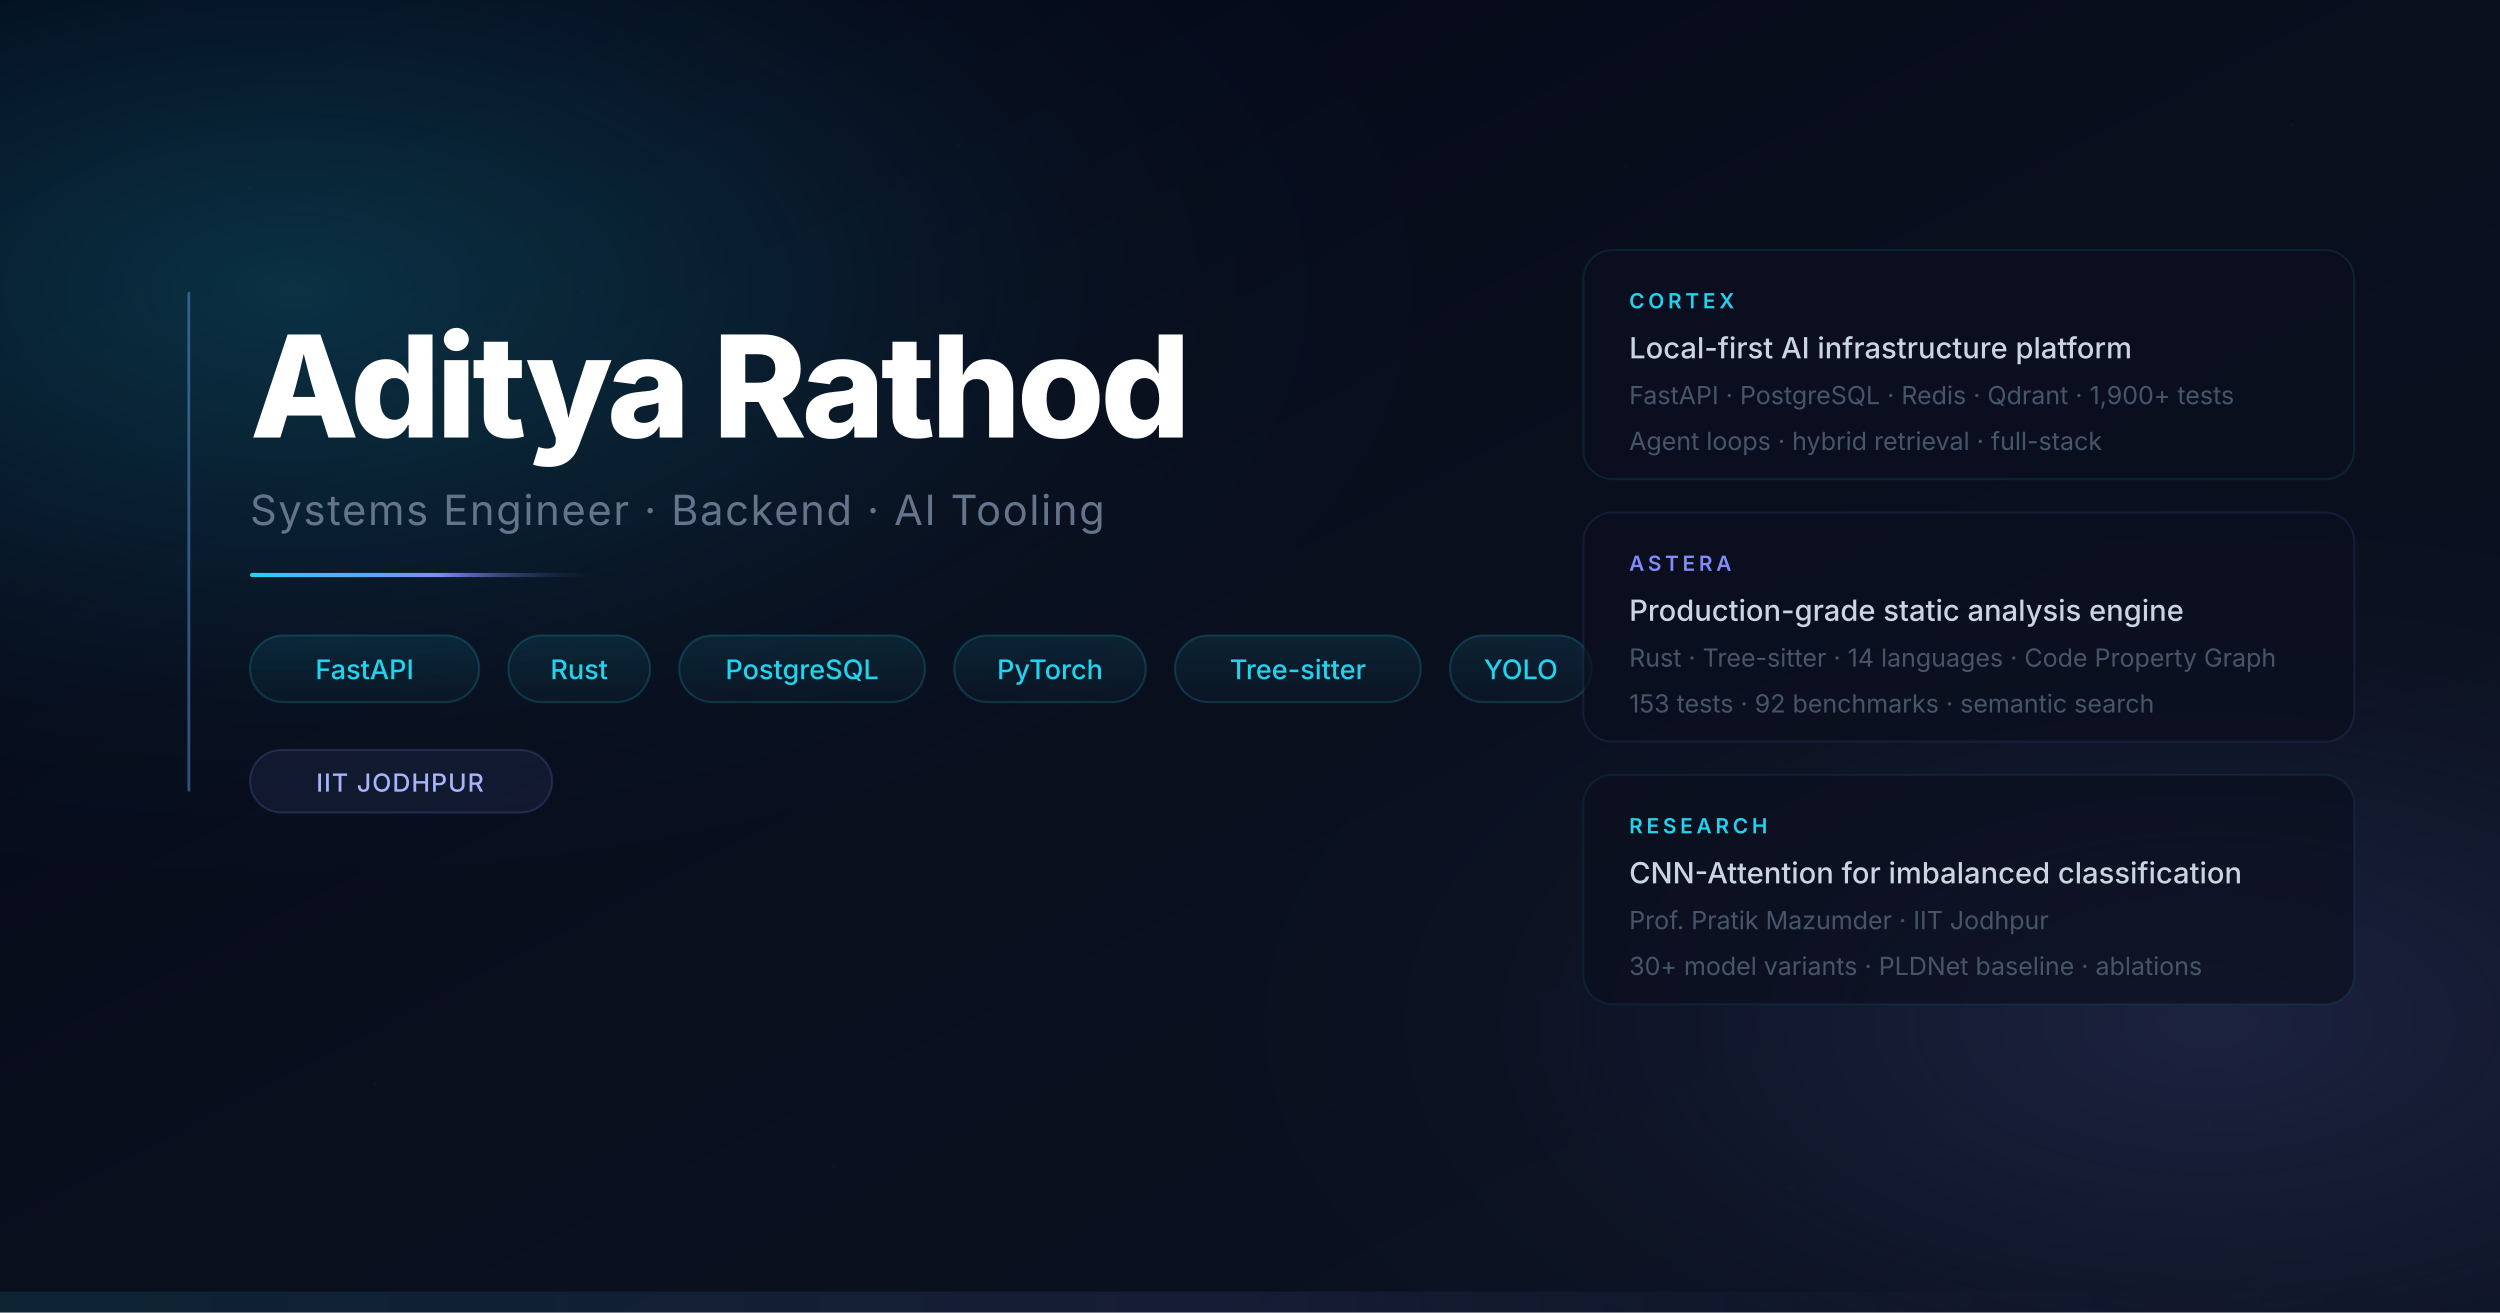
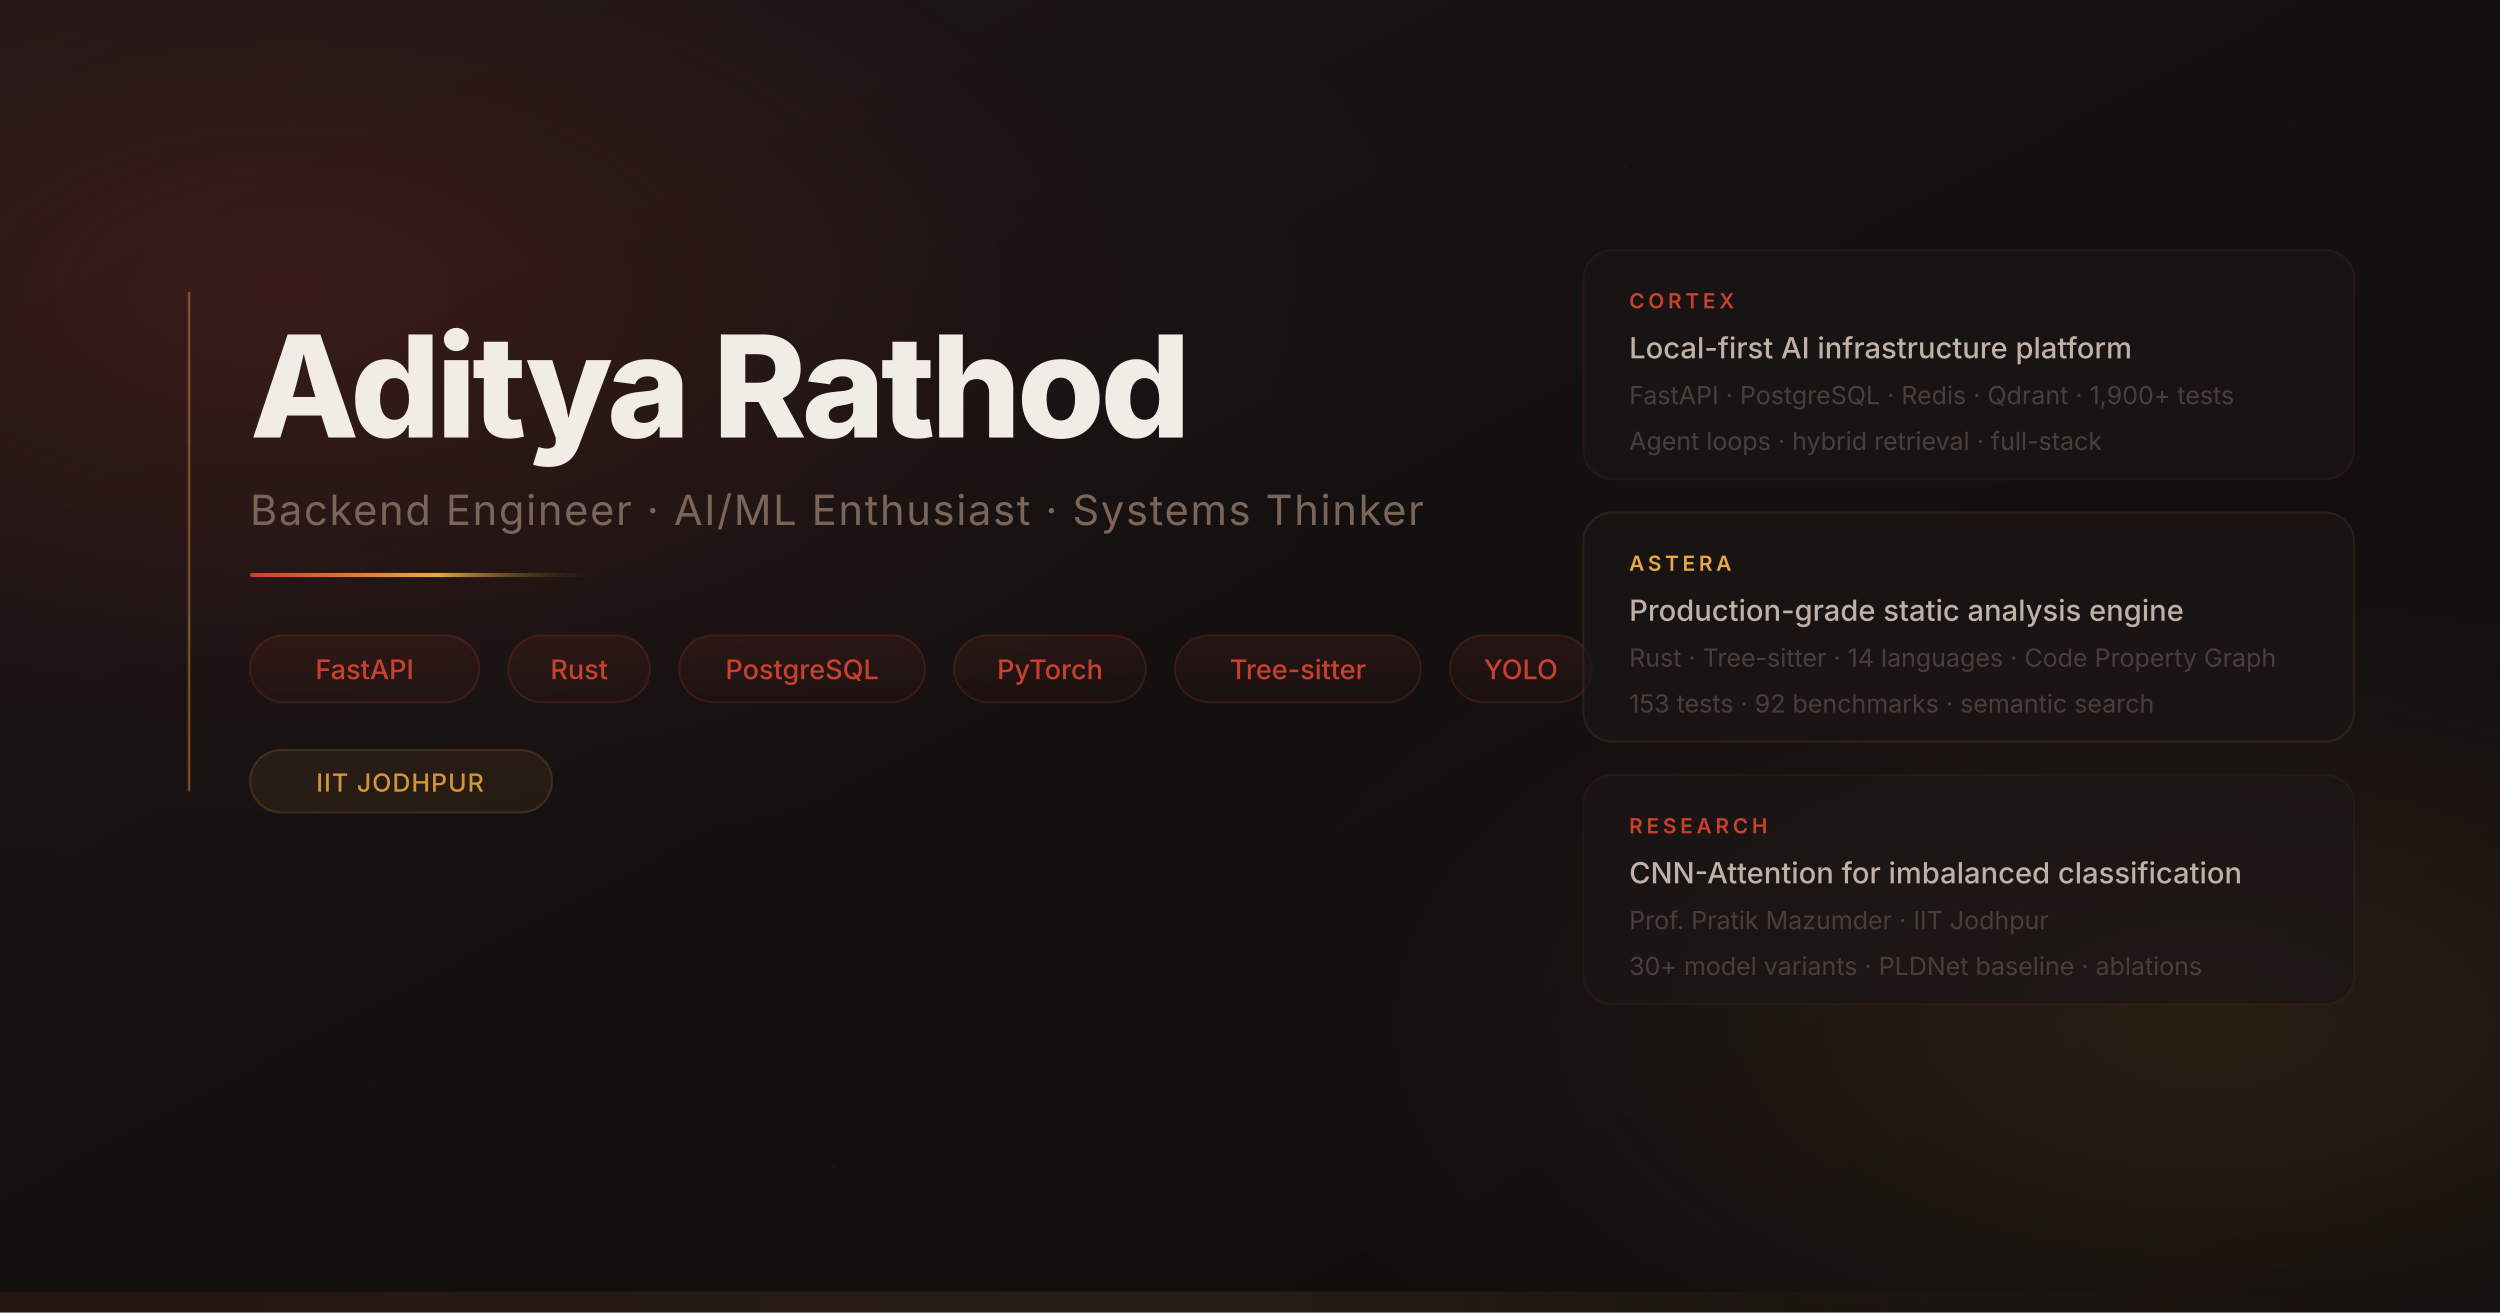
<svg xmlns="http://www.w3.org/2000/svg" width="1200" height="630" viewBox="0 0 1200 630">
  <defs>
    <linearGradient id="bg" x1="0%" y1="0%" x2="100%" y2="100%">
-       <stop offset="0%" stop-color="#020617" />
-       <stop offset="50%" stop-color="#0a0f1e" />
-       <stop offset="100%" stop-color="#0c1222" />
+       <stop offset="0%" stop-color="#1c1616" />
+       <stop offset="50%" stop-color="#141010" />
+       <stop offset="100%" stop-color="#100d0d" />
    </linearGradient>
    <radialGradient id="glow-tl" cx="12%" cy="22%" r="50%">
-       <stop offset="0%" stop-color="rgba(34,211,238,0.20)" />
-       <stop offset="60%" stop-color="rgba(34,211,238,0.03)" />
+       <stop offset="0%" stop-color="rgba(200,64,46,0.18)" />
+       <stop offset="60%" stop-color="rgba(200,64,46,0.03)" />
      <stop offset="100%" stop-color="transparent" />
    </radialGradient>
    <radialGradient id="glow-br" cx="88%" cy="78%" r="45%">
-       <stop offset="0%" stop-color="rgba(129,140,248,0.14)" />
-       <stop offset="60%" stop-color="rgba(129,140,248,0.02)" />
+       <stop offset="0%" stop-color="rgba(212,148,58,0.12)" />
+       <stop offset="60%" stop-color="rgba(212,148,58,0.02)" />
      <stop offset="100%" stop-color="transparent" />
    </radialGradient>
    <linearGradient id="line" x1="0%" y1="0%" x2="100%" y2="0%">
-       <stop offset="0%" stop-color="#22d3ee" />
-       <stop offset="50%" stop-color="#818cf8" />
+       <stop offset="0%" stop-color="#c8402e" />
+       <stop offset="50%" stop-color="#e8a848" />
      <stop offset="100%" stop-color="transparent" />
    </linearGradient>
    <linearGradient id="pill-fill" x1="0%" y1="0%" x2="0%" y2="100%">
-       <stop offset="0%" stop-color="rgba(34,211,238,0.10)" />
-       <stop offset="100%" stop-color="rgba(34,211,238,0.03)" />
+       <stop offset="0%" stop-color="rgba(200,64,46,0.10)" />
+       <stop offset="100%" stop-color="rgba(200,64,46,0.03)" />
    </linearGradient>
  </defs>
  <rect width="1200" height="630" fill="url(#bg)" />
  <rect width="1200" height="630" fill="url(#glow-tl)" />
  <rect width="1200" height="630" fill="url(#glow-br)" />
-   <g opacity="0.025" fill="#22d3ee">
+   <g opacity="0.025" fill="#c8402e">
    <circle cx="120" cy="90" r="1.2" />
    <circle cx="280" cy="140" r="0.8" />
    <circle cx="460" cy="70" r="1" />
    <circle cx="620" cy="150" r="0.7" />
    <circle cx="780" cy="80" r="1.1" />
    <circle cx="940" cy="130" r="0.9" />
    <circle cx="1100" cy="60" r="1" />
    <circle cx="180" cy="520" r="0.9" />
    <circle cx="400" cy="560" r="1.1" />
    <circle cx="640" cy="530" r="0.8" />
    <circle cx="860" cy="570" r="1" />
    <circle cx="1060" cy="540" r="0.9" />
  </g>
  <rect x="90" y="140" width="2" height="240" fill="url(#line)" opacity="0.45" rx="1" />
-   <text x="120" y="210" font-family="'Inter','SF Pro Display',system-ui,sans-serif" font-size="68" font-weight="800" fill="#ffffff" letter-spacing="-0.03em">Aditya Rathod</text>
-   <text x="120" y="252" font-family="'Inter','SF Pro Display',system-ui,sans-serif" font-size="20" fill="#64748b" letter-spacing="0.04em" font-weight="400">Systems Engineer · Backend · AI Tooling</text>
+   <text x="120" y="210" font-family="'Inter','SF Pro Display',system-ui,sans-serif" font-size="68" font-weight="800" fill="#f2ece6" letter-spacing="-0.03em">Aditya Rathod</text>
+   <text x="120" y="252" font-family="'Inter','SF Pro Display',system-ui,sans-serif" font-size="20" fill="#7a6558" letter-spacing="0.04em" font-weight="400">Backend Engineer · AI/ML Enthusiast · Systems Thinker</text>
  <rect x="120" y="275" width="180" height="2" fill="url(#line)" rx="1" />
  <g transform="translate(120, 305)">
-     <rect width="110" height="32" rx="16" fill="url(#pill-fill)" stroke="rgba(34,211,238,0.18)" stroke-width="1" />
-     <text x="55" y="21" font-family="'Inter',system-ui,sans-serif" font-size="13" fill="#22d3ee" text-anchor="middle" font-weight="500">FastAPI</text>
+     <rect width="110" height="32" rx="16" fill="url(#pill-fill)" stroke="rgba(200,64,46,0.18)" stroke-width="1" />
+     <text x="55" y="21" font-family="'Inter',system-ui,sans-serif" font-size="13" fill="#c8402e" text-anchor="middle" font-weight="500">FastAPI</text>
    <g transform="translate(124, 0)">
-       <rect width="68" height="32" rx="16" fill="url(#pill-fill)" stroke="rgba(34,211,238,0.18)" stroke-width="1" />
-       <text x="34" y="21" font-family="'Inter',system-ui,sans-serif" font-size="13" fill="#22d3ee" text-anchor="middle" font-weight="500">Rust</text>
+       <rect width="68" height="32" rx="16" fill="url(#pill-fill)" stroke="rgba(200,64,46,0.18)" stroke-width="1" />
+       <text x="34" y="21" font-family="'Inter',system-ui,sans-serif" font-size="13" fill="#c8402e" text-anchor="middle" font-weight="500">Rust</text>
    </g>
    <g transform="translate(206, 0)">
-       <rect width="118" height="32" rx="16" fill="url(#pill-fill)" stroke="rgba(34,211,238,0.18)" stroke-width="1" />
-       <text x="59" y="21" font-family="'Inter',system-ui,sans-serif" font-size="13" fill="#22d3ee" text-anchor="middle" font-weight="500">PostgreSQL</text>
+       <rect width="118" height="32" rx="16" fill="url(#pill-fill)" stroke="rgba(200,64,46,0.18)" stroke-width="1" />
+       <text x="59" y="21" font-family="'Inter',system-ui,sans-serif" font-size="13" fill="#c8402e" text-anchor="middle" font-weight="500">PostgreSQL</text>
    </g>
    <g transform="translate(338, 0)">
-       <rect width="92" height="32" rx="16" fill="url(#pill-fill)" stroke="rgba(34,211,238,0.18)" stroke-width="1" />
-       <text x="46" y="21" font-family="'Inter',system-ui,sans-serif" font-size="13" fill="#22d3ee" text-anchor="middle" font-weight="500">PyTorch</text>
+       <rect width="92" height="32" rx="16" fill="url(#pill-fill)" stroke="rgba(200,64,46,0.18)" stroke-width="1" />
+       <text x="46" y="21" font-family="'Inter',system-ui,sans-serif" font-size="13" fill="#c8402e" text-anchor="middle" font-weight="500">PyTorch</text>
    </g>
    <g transform="translate(444, 0)">
-       <rect width="118" height="32" rx="16" fill="url(#pill-fill)" stroke="rgba(34,211,238,0.18)" stroke-width="1" />
-       <text x="59" y="21" font-family="'Inter',system-ui,sans-serif" font-size="13" fill="#22d3ee" text-anchor="middle" font-weight="500">Tree-sitter</text>
+       <rect width="118" height="32" rx="16" fill="url(#pill-fill)" stroke="rgba(200,64,46,0.18)" stroke-width="1" />
+       <text x="59" y="21" font-family="'Inter',system-ui,sans-serif" font-size="13" fill="#c8402e" text-anchor="middle" font-weight="500">Tree-sitter</text>
    </g>
    <g transform="translate(576, 0)">
-       <rect width="68" height="32" rx="16" fill="url(#pill-fill)" stroke="rgba(34,211,238,0.18)" stroke-width="1" />
-       <text x="34" y="21" font-family="'Inter',system-ui,sans-serif" font-size="13" fill="#22d3ee" text-anchor="middle" font-weight="500">YOLO</text>
+       <rect width="68" height="32" rx="16" fill="url(#pill-fill)" stroke="rgba(200,64,46,0.18)" stroke-width="1" />
+       <text x="34" y="21" font-family="'Inter',system-ui,sans-serif" font-size="13" fill="#c8402e" text-anchor="middle" font-weight="500">YOLO</text>
    </g>
  </g>
  <g transform="translate(120, 360)">
-     <rect width="145" height="30" rx="15" fill="rgba(129,140,248,0.08)" stroke="rgba(129,140,248,0.18)" stroke-width="1" />
-     <text x="72" y="20" font-family="'Inter',system-ui,sans-serif" font-size="12" fill="#a5b4fc" text-anchor="middle" font-weight="500" letter-spacing="0.04em">IIT JODHPUR</text>
+     <rect width="145" height="30" rx="15" fill="rgba(212,148,58,0.08)" stroke="rgba(212,148,58,0.18)" stroke-width="1" />
+     <text x="72" y="20" font-family="'Inter',system-ui,sans-serif" font-size="12" fill="#d4943a" text-anchor="middle" font-weight="500" letter-spacing="0.04em">IIT JODHPUR</text>
  </g>
  <g transform="translate(760, 120)">
-     <rect x="0" y="0" width="370" height="110" rx="14" fill="rgba(10,15,30,0.7)" stroke="rgba(34,211,238,0.1)" stroke-width="1" />
-     <text x="22" y="28" font-family="'Inter',system-ui,sans-serif" font-size="10" fill="#22d3ee" letter-spacing="0.18em" font-weight="600">CORTEX</text>
-     <text x="22" y="52" font-family="'Inter',system-ui,sans-serif" font-size="14" fill="#cbd5e1" font-weight="500">Local-first AI infrastructure platform</text>
-     <text x="22" y="74" font-family="'Inter',system-ui,sans-serif" font-size="12" fill="#475569">FastAPI · PostgreSQL · Redis · Qdrant · 1,900+ tests</text>
-     <text x="22" y="96" font-family="'Inter',system-ui,sans-serif" font-size="12" fill="#475569">Agent loops · hybrid retrieval · full-stack</text>
+     <rect x="0" y="0" width="370" height="110" rx="14" fill="rgba(28,22,22,0.7)" stroke="rgba(200,64,46,0.1)" stroke-width="1" />
+     <text x="22" y="28" font-family="'Inter',system-ui,sans-serif" font-size="10" fill="#c8402e" letter-spacing="0.18em" font-weight="600">CORTEX</text>
+     <text x="22" y="52" font-family="'Inter',system-ui,sans-serif" font-size="14" fill="#c0b0a6" font-weight="500">Local-first AI infrastructure platform</text>
+     <text x="22" y="74" font-family="'Inter',system-ui,sans-serif" font-size="12" fill="#4a3e3a">FastAPI · PostgreSQL · Redis · Qdrant · 1,900+ tests</text>
+     <text x="22" y="96" font-family="'Inter',system-ui,sans-serif" font-size="12" fill="#4a3e3a">Agent loops · hybrid retrieval · full-stack</text>
    <g transform="translate(0, 126)">
-       <rect x="0" y="0" width="370" height="110" rx="14" fill="rgba(10,15,30,0.7)" stroke="rgba(129,140,248,0.1)" stroke-width="1" />
-       <text x="22" y="28" font-family="'Inter',system-ui,sans-serif" font-size="10" fill="#818cf8" letter-spacing="0.18em" font-weight="600">ASTERA</text>
-       <text x="22" y="52" font-family="'Inter',system-ui,sans-serif" font-size="14" fill="#cbd5e1" font-weight="500">Production-grade static analysis engine</text>
-       <text x="22" y="74" font-family="'Inter',system-ui,sans-serif" font-size="12" fill="#475569">Rust · Tree-sitter · 14 languages · Code Property Graph</text>
-       <text x="22" y="96" font-family="'Inter',system-ui,sans-serif" font-size="12" fill="#475569">153 tests · 92 benchmarks · semantic search</text>
+       <rect x="0" y="0" width="370" height="110" rx="14" fill="rgba(28,22,22,0.7)" stroke="rgba(232,168,72,0.1)" stroke-width="1" />
+       <text x="22" y="28" font-family="'Inter',system-ui,sans-serif" font-size="10" fill="#e8a848" letter-spacing="0.18em" font-weight="600">ASTERA</text>
+       <text x="22" y="52" font-family="'Inter',system-ui,sans-serif" font-size="14" fill="#c0b0a6" font-weight="500">Production-grade static analysis engine</text>
+       <text x="22" y="74" font-family="'Inter',system-ui,sans-serif" font-size="12" fill="#4a3e3a">Rust · Tree-sitter · 14 languages · Code Property Graph</text>
+       <text x="22" y="96" font-family="'Inter',system-ui,sans-serif" font-size="12" fill="#4a3e3a">153 tests · 92 benchmarks · semantic search</text>
    </g>
    <g transform="translate(0, 252)">
-       <rect x="0" y="0" width="370" height="110" rx="14" fill="rgba(10,15,30,0.7)" stroke="rgba(34,211,238,0.08)" stroke-width="1" />
-       <text x="22" y="28" font-family="'Inter',system-ui,sans-serif" font-size="10" fill="#22d3ee" letter-spacing="0.18em" font-weight="600">RESEARCH</text>
-       <text x="22" y="52" font-family="'Inter',system-ui,sans-serif" font-size="14" fill="#cbd5e1" font-weight="500">CNN-Attention for imbalanced classification</text>
-       <text x="22" y="74" font-family="'Inter',system-ui,sans-serif" font-size="12" fill="#475569">Prof. Pratik Mazumder · IIT Jodhpur</text>
-       <text x="22" y="96" font-family="'Inter',system-ui,sans-serif" font-size="12" fill="#475569">30+ model variants · PLDNet baseline · ablations</text>
+       <rect x="0" y="0" width="370" height="110" rx="14" fill="rgba(28,22,22,0.7)" stroke="rgba(200,64,46,0.08)" stroke-width="1" />
+       <text x="22" y="28" font-family="'Inter',system-ui,sans-serif" font-size="10" fill="#c8402e" letter-spacing="0.18em" font-weight="600">RESEARCH</text>
+       <text x="22" y="52" font-family="'Inter',system-ui,sans-serif" font-size="14" fill="#c0b0a6" font-weight="500">CNN-Attention for imbalanced classification</text>
+       <text x="22" y="74" font-family="'Inter',system-ui,sans-serif" font-size="12" fill="#4a3e3a">Prof. Pratik Mazumder · IIT Jodhpur</text>
+       <text x="22" y="96" font-family="'Inter',system-ui,sans-serif" font-size="12" fill="#4a3e3a">30+ model variants · PLDNet baseline · ablations</text>
    </g>
  </g>
  <rect x="0" y="620" width="1200" height="10" fill="url(#line)" opacity="0.1" />
</svg>
